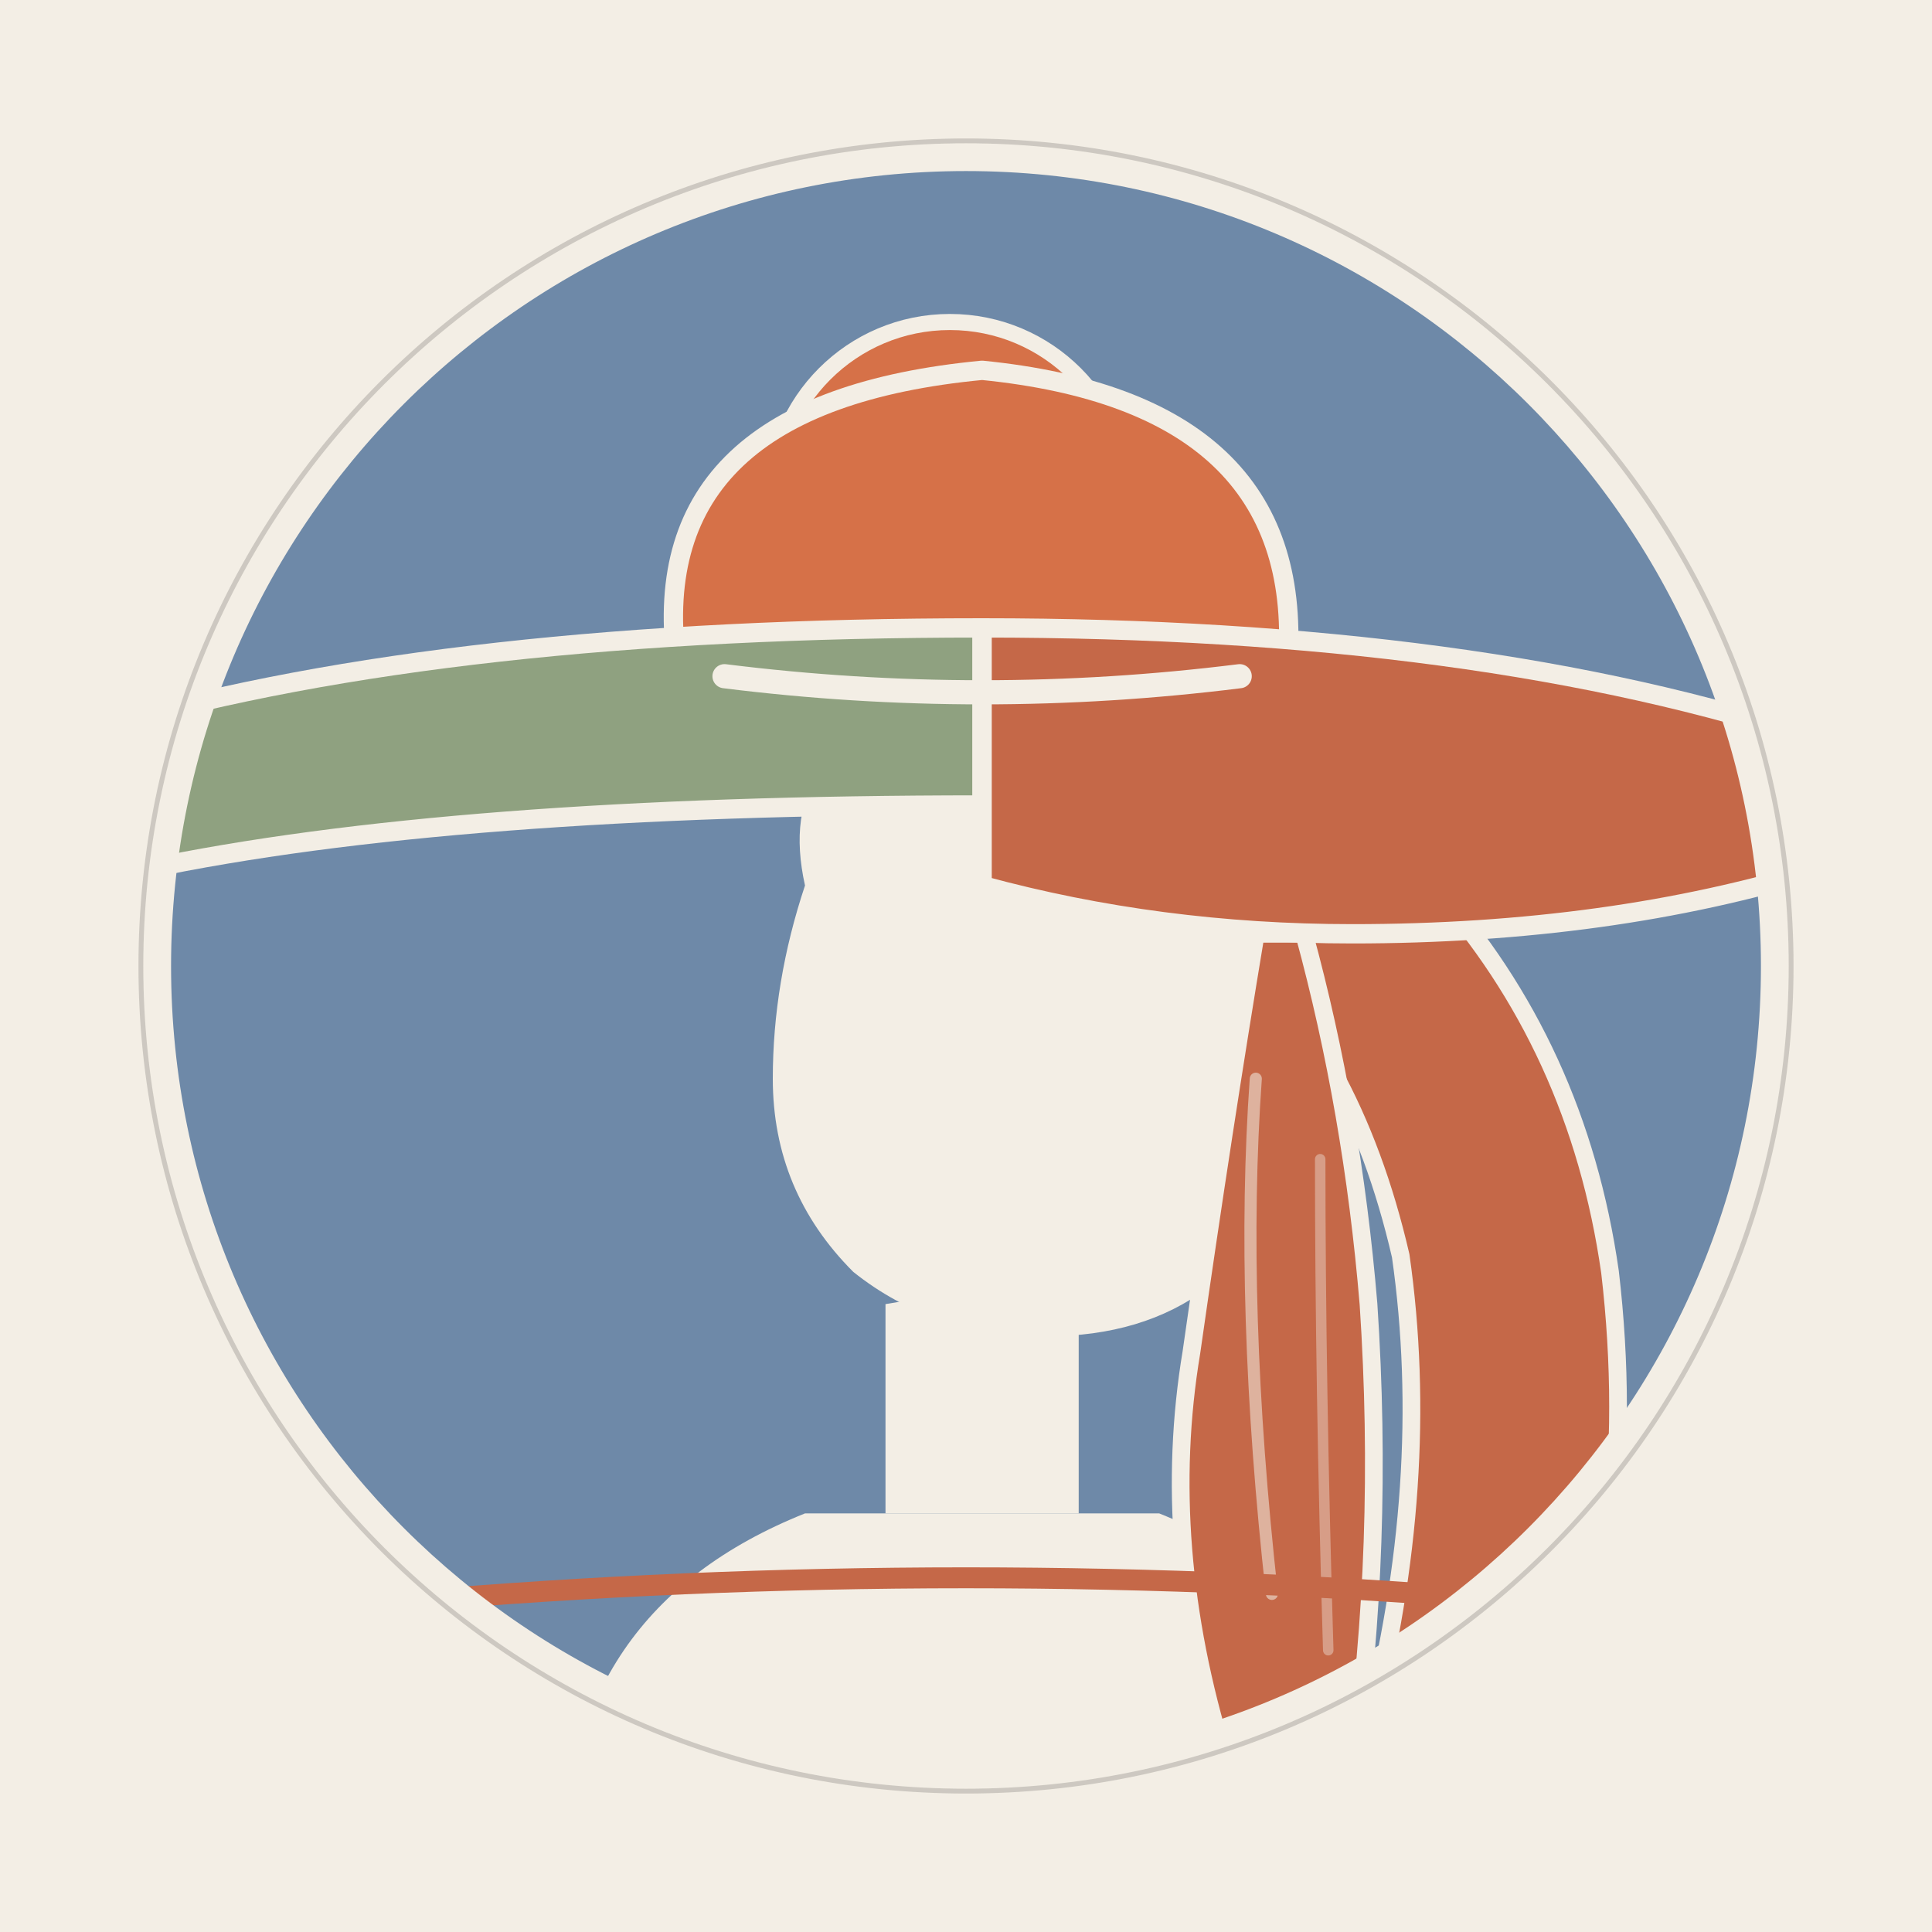
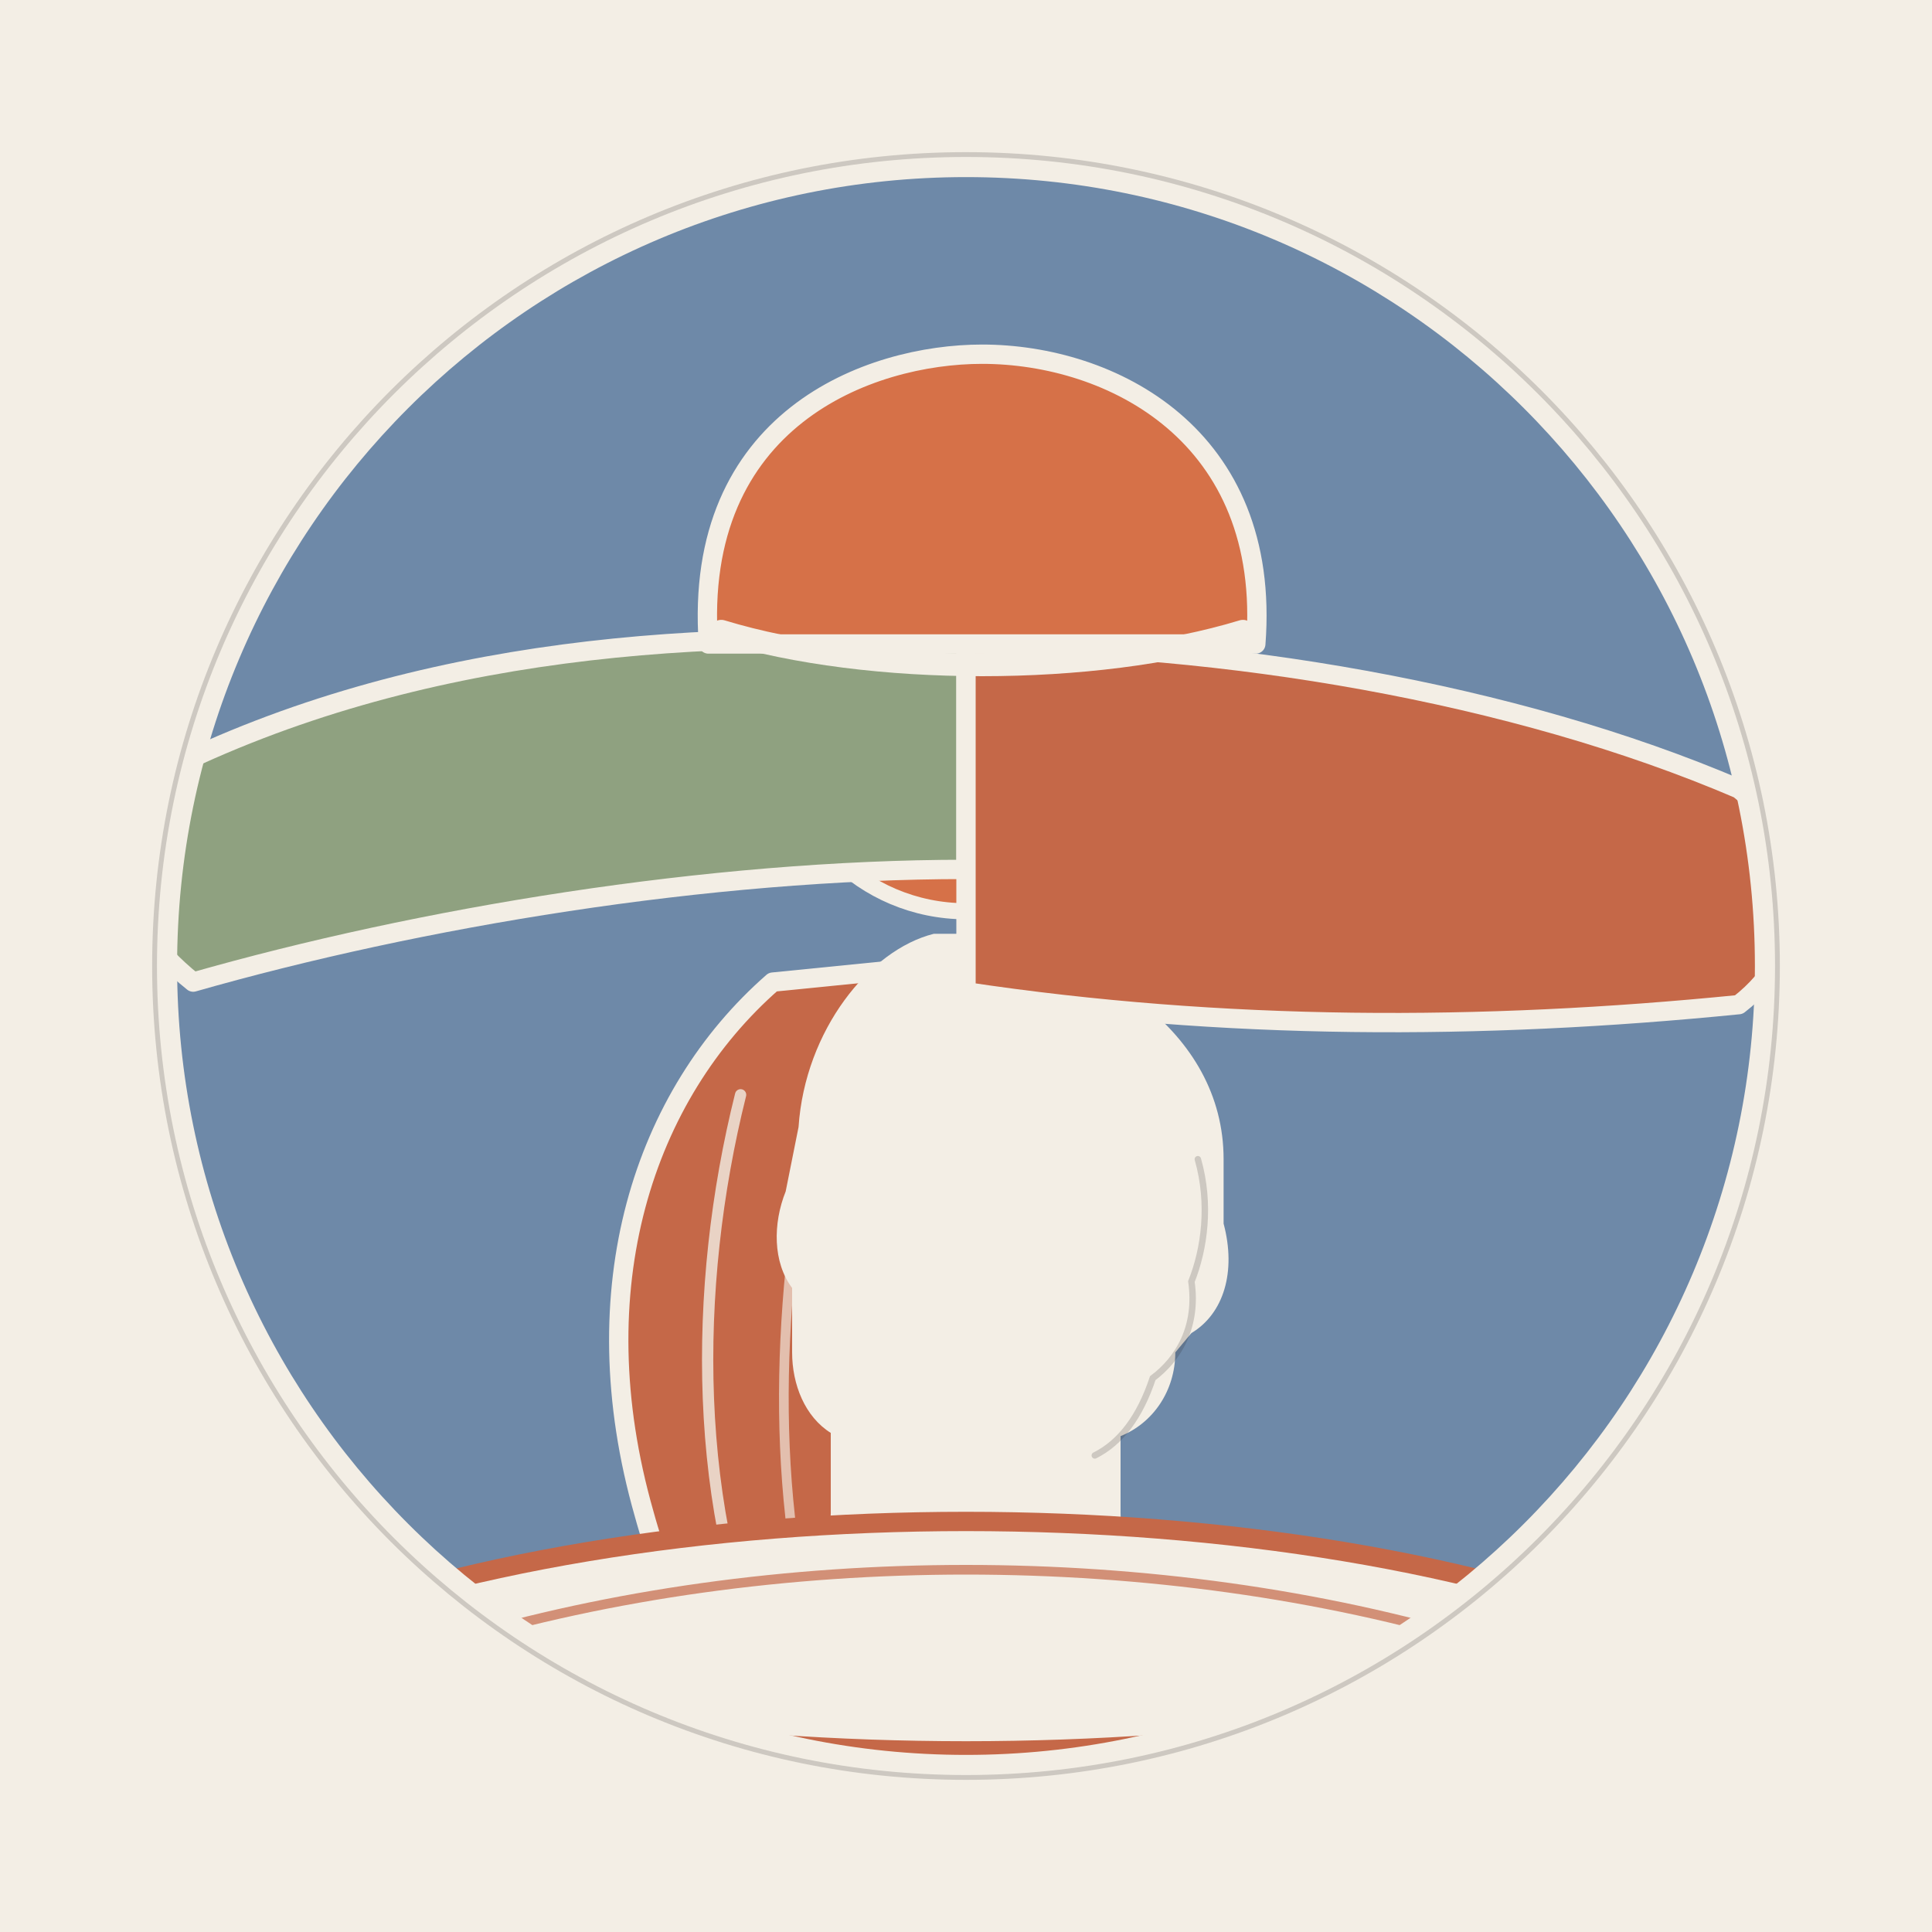
- <svg xmlns="http://www.w3.org/2000/svg" viewBox="0 0 240 240" role="img" aria-label="Peninsula Insider — PI">
+ <svg xmlns="http://www.w3.org/2000/svg" viewBox="0 0 600 600" role="img" aria-label="Peninsula Insider — PI">
  <defs>
    <clipPath id="pi-disc">
-       <circle cx="120" cy="120" r="100" />
+       <circle cx="300" cy="300" r="248" />
    </clipPath>
  </defs>
-   <rect width="240" height="240" fill="#F3EEE5" />
+   <rect width="600" height="600" fill="#F3EEE5" />
  <g clip-path="url(#pi-disc)">
-     <rect width="240" height="240" fill="#6E89A8" />
-     <circle cx="118" cy="62" r="22" fill="#D67148" />
-     <circle cx="118" cy="62" r="22" fill="none" stroke="#F3EEE5" stroke-width="2" />
-     <path d="         M 152 116         Q 168 130 174 156         Q 178 184 170 215         L 192 222         Q 204 192 200 158         Q 196 130 178 110         Z       " fill="#C56848" stroke="#F3EEE5" stroke-width="2.2" stroke-linejoin="round" />
-     <path d="         M 70 232         Q 70 200 100 188         L 144 188         Q 174 200 174 232         L 174 260         L 70 260 Z       " fill="#F3EEE5" />
-     <path d="M 110 162 L 110 188 L 134 188 L 134 158 L 110 162 Z" fill="#F3EEE5" />
-     <path d="         M 100 110         Q 96 92 116 88         Q 130 86 142 90         Q 150 94 152 102         L 156 110         Q 162 116 164 124         Q 168 132 162 138         L 160 142         Q 162 150 156 154         L 150 160         Q 142 166 130 166         Q 116 166 106 158         Q 96 148 96 134         Q 96 122 100 110 Z       " fill="#F3EEE5" />
-     <path d="M 156 110 Q 162 118 162 128 Q 162 138 158 142 Q 158 150 152 156" stroke="#1F1D1A" stroke-width="1.1" fill="none" opacity="0.18" stroke-linecap="round" />
-     <path d="         M 156 116         Q 152 140 148 168         Q 144 192 152 218         L 168 220         Q 172 192 170 162         Q 168 138 162 116         Z       " fill="#C56848" stroke="#F3EEE5" stroke-width="2.2" stroke-linejoin="round" />
-     <path d="M 156 134 Q 154 162 158 198" stroke="#F3EEE5" stroke-width="1.5" fill="none" stroke-linecap="round" opacity="0.55" />
-     <path d="M 164 144 Q 164 172 165 205" stroke="#F3EEE5" stroke-width="1.3" fill="none" stroke-linecap="round" opacity="0.4" />
-     <path d="         M 84 82         Q 80 50 122 46         Q 162 50 160 82         Z       " fill="#D67148" stroke="#F3EEE5" stroke-width="2.4" stroke-linejoin="round" />
-     <path d="         M 14 90         Q 56 78 122 78         L 122 100         Q 56 100 18 108         Q 6 100 14 90 Z       " fill="#8FA180" stroke="#F3EEE5" stroke-width="2.4" stroke-linejoin="round" />
-     <path d="         M 122 78         Q 184 78 226 92         Q 232 100 226 108         Q 200 116 168 116         Q 144 116 122 110         L 122 78 Z       " fill="#C56848" stroke="#F3EEE5" stroke-width="2.4" stroke-linejoin="round" />
-     <path d="M 90 84 Q 122 88 154 84" stroke="#F3EEE5" stroke-width="3" fill="none" stroke-linecap="round" />
-     <path d="M -20 208 Q 120 184 260 208" stroke="#C56848" stroke-width="2.6" fill="none" />
+     <rect width="600" height="600" fill="#6E89A8" />
+     <circle cx="300" cy="225" r="58" fill="#D67148" />
+     <circle cx="300" cy="225" r="58" fill="none" stroke="#F3EEE5" stroke-width="5" />
+     <path d="         M 240 305         C 200 340 180 400 200 470         C 215 525 250 555 290 565         L 320 540         C 290 510 270 470 270 420         C 270 380 282 345 305 320         L 290 300         Z       " fill="#C56848" stroke="#F3EEE5" stroke-width="6" stroke-linejoin="round" />
+     <path d="M 230 340 C 215 400 215 470 240 525" stroke="#F3EEE5" stroke-width="3.5" fill="none" stroke-linecap="round" opacity="0.8" />
+     <path d="M 250 360 C 240 420 240 480 260 535" stroke="#F3EEE5" stroke-width="3" fill="none" stroke-linecap="round" opacity="0.65" />
+     <path d="M 275 380 C 270 430 275 485 295 540" stroke="#F3EEE5" stroke-width="2.5" fill="none" stroke-linecap="round" opacity="0.5" />
+     <path d="         M 290 290         L 300 290         C 340 295 380 320 380 360         L 380 380         C 384 395 380 408 370 414         L 365 420         C 365 432 358 442 348 446         L 348 470         C 348 478 352 484 358 488         L 380 502         L 380 600         L 220 600         L 220 502         L 245 488         C 252 484 258 478 258 470         L 258 445         C 250 440 246 430 246 420         L 246 400         C 240 392 240 380 244 370         L 248 350         C 250 320 270 295 290 290         Z       " fill="#F3EEE5" />
+     <path d="M 372 360 C 376 374 374 388 370 398 C 372 412 366 422 358 428 C 354 440 348 448 340 452" stroke="#1F1D1A" stroke-width="2" fill="none" opacity="0.18" stroke-linecap="round" />
+     <path d="         M 50 240         C 130 200 220 195 300 200         L 300 270         C 220 270 130 285 60 305         C 35 285 30 260 50 240         Z       " fill="#8FA180" stroke="#F3EEE5" stroke-width="6" stroke-linejoin="round" />
+     <path d="         M 300 200         C 380 200 470 215 540 245         C 565 265 562 295 540 312         C 460 320 380 320 300 308         L 300 200         Z       " fill="#C56848" stroke="#F3EEE5" stroke-width="6" stroke-linejoin="round" />
+     <path d="         M 220 200         C 215 130 270 110 305 110         C 345 110 395 135 390 200         Z       " fill="#D67148" stroke="#F3EEE5" stroke-width="6" stroke-linejoin="round" />
+     <path d="M 224 196 C 270 210 340 210 386 196" stroke="#F3EEE5" stroke-width="7" fill="none" stroke-linecap="round" />
+     <path d="         M 80 510         C 200 460 400 460 520 510         C 400 555 200 555 80 510         Z       " fill="#F3EEE5" stroke="#C56848" stroke-width="6" stroke-linejoin="round" />
+     <path d="M 140 510 C 240 480 360 480 460 510" stroke="#C56848" stroke-width="3" fill="none" stroke-linecap="round" opacity="0.7" />
  </g>
-   <circle cx="120" cy="120" r="100" fill="none" stroke="#F3EEE5" stroke-width="2.5" />
-   <circle cx="120" cy="120" r="102.5" fill="none" stroke="#1F1D1A" stroke-width="0.6" opacity="0.18" />
+   <circle cx="300" cy="300" r="248" fill="none" stroke="#F3EEE5" stroke-width="6" />
+   <circle cx="300" cy="300" r="252" fill="none" stroke="#1F1D1A" stroke-width="1.5" opacity="0.18" />
</svg>
